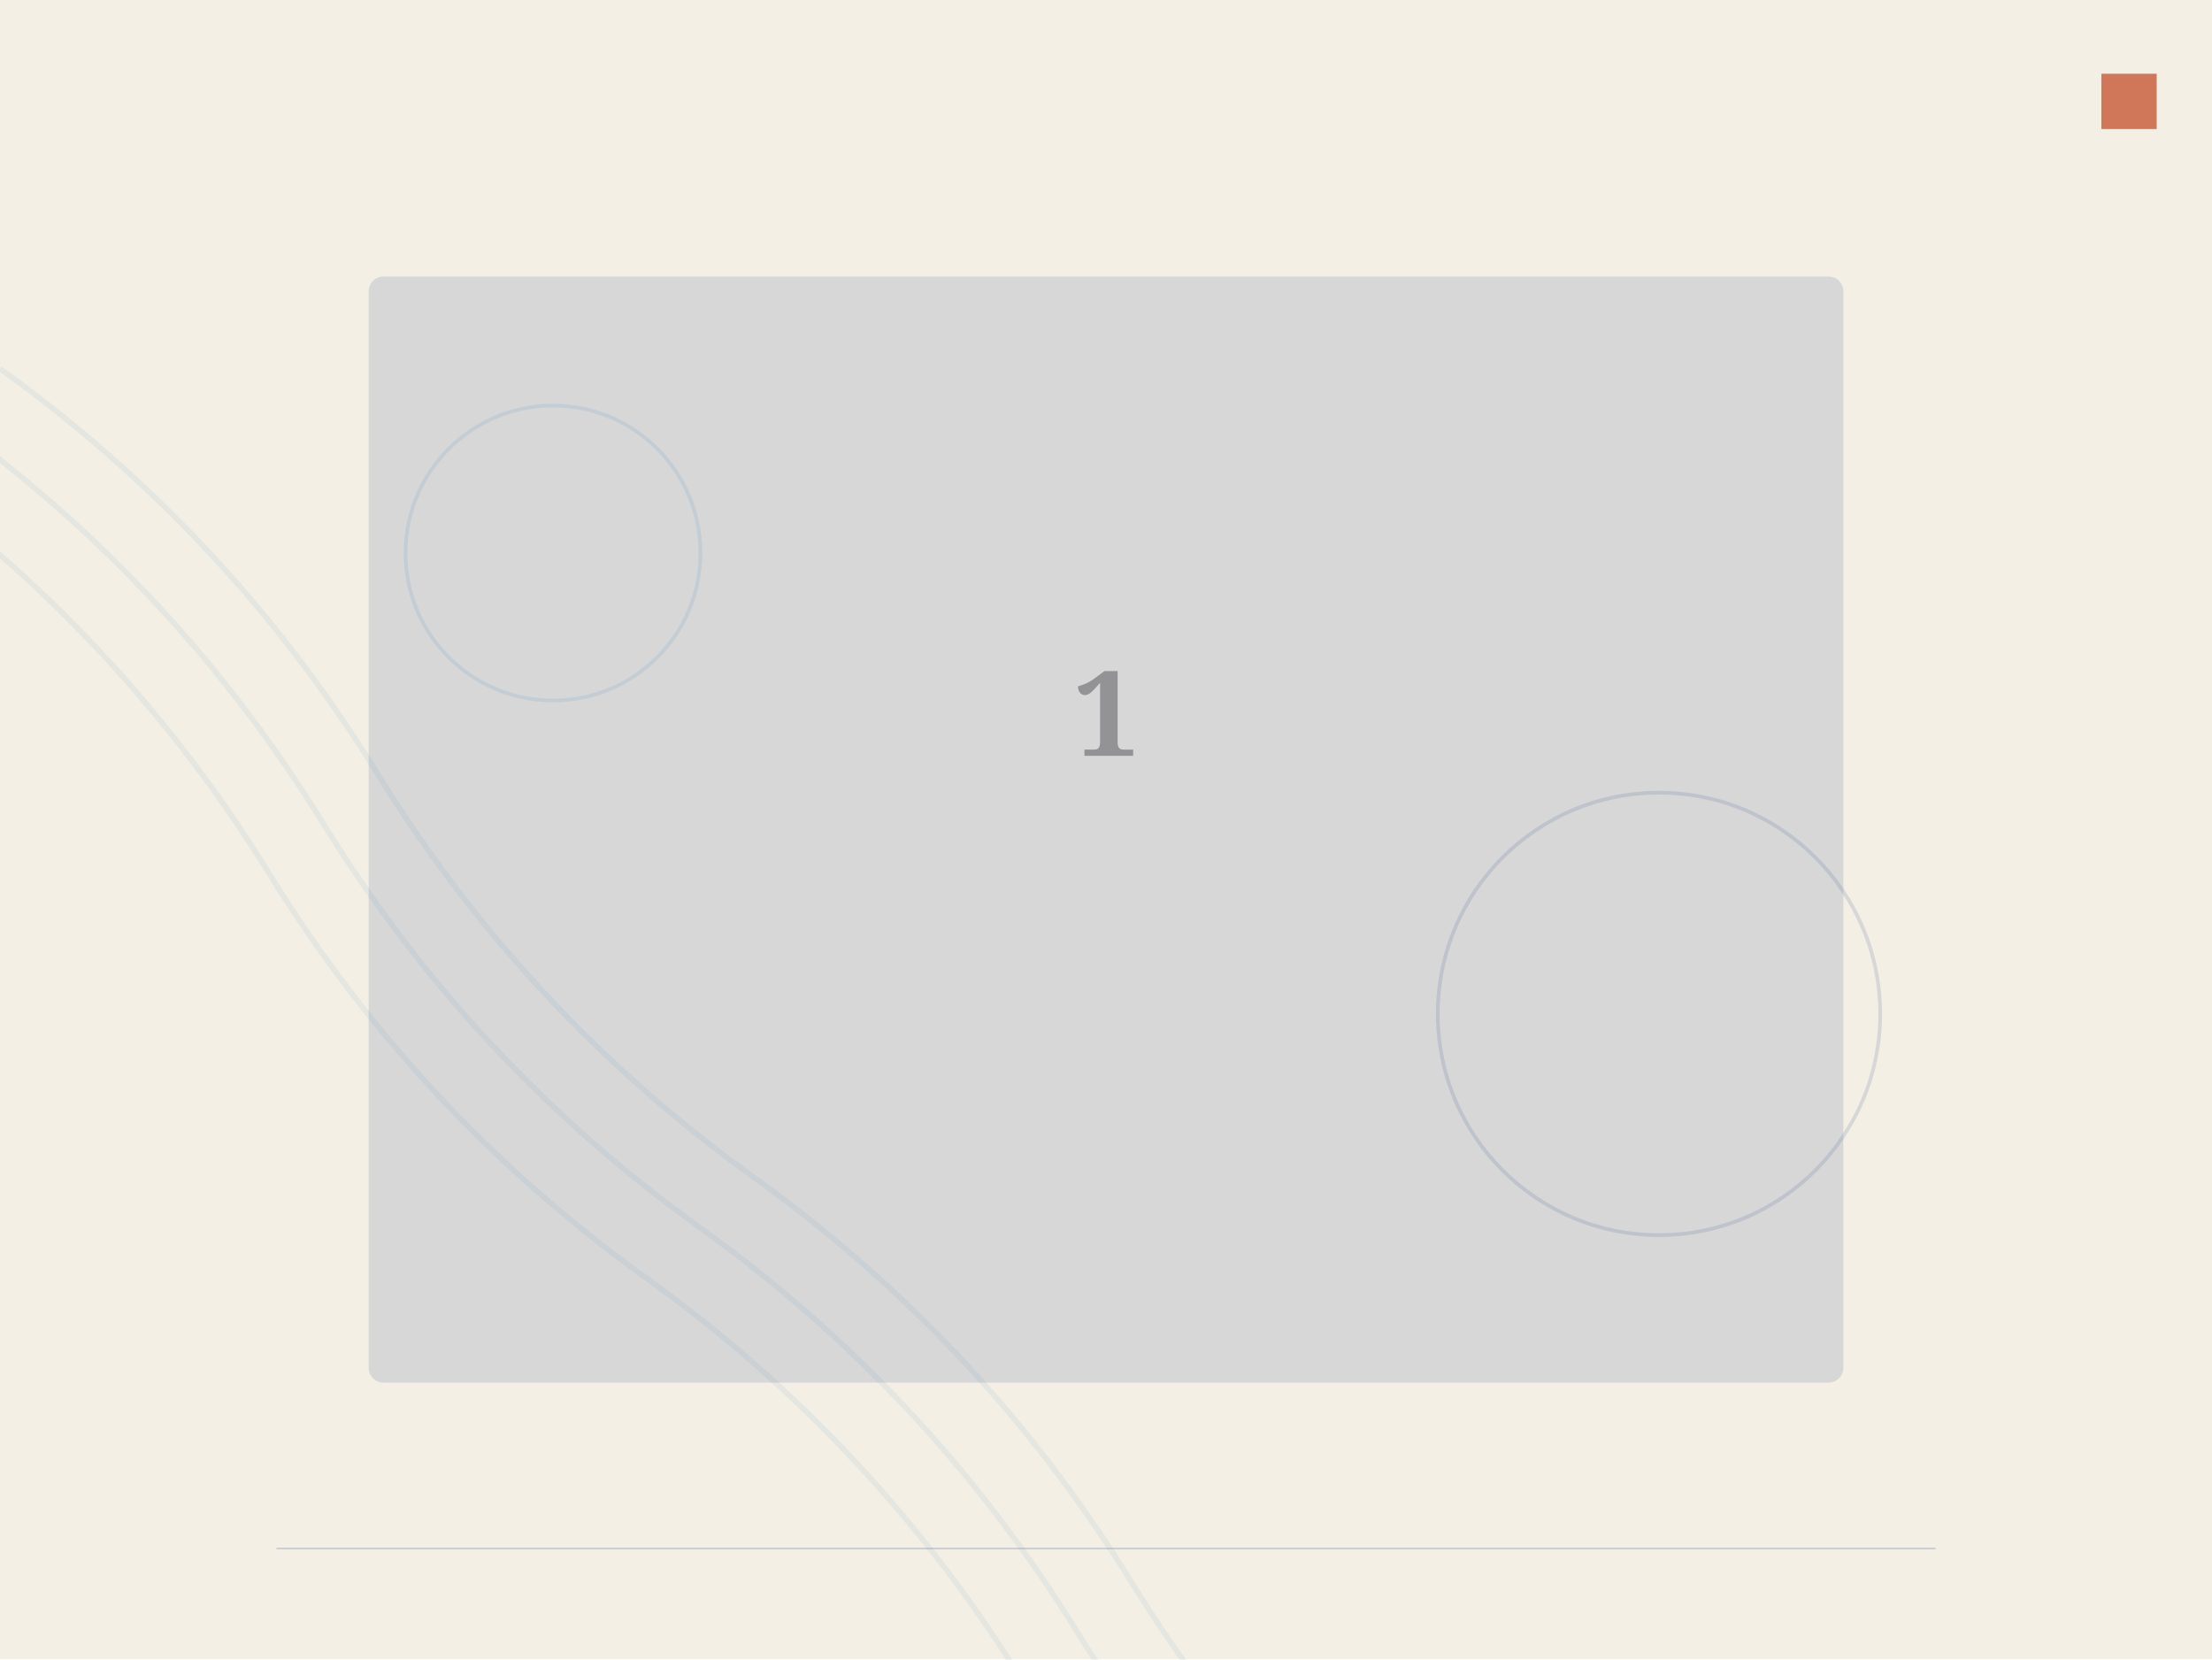
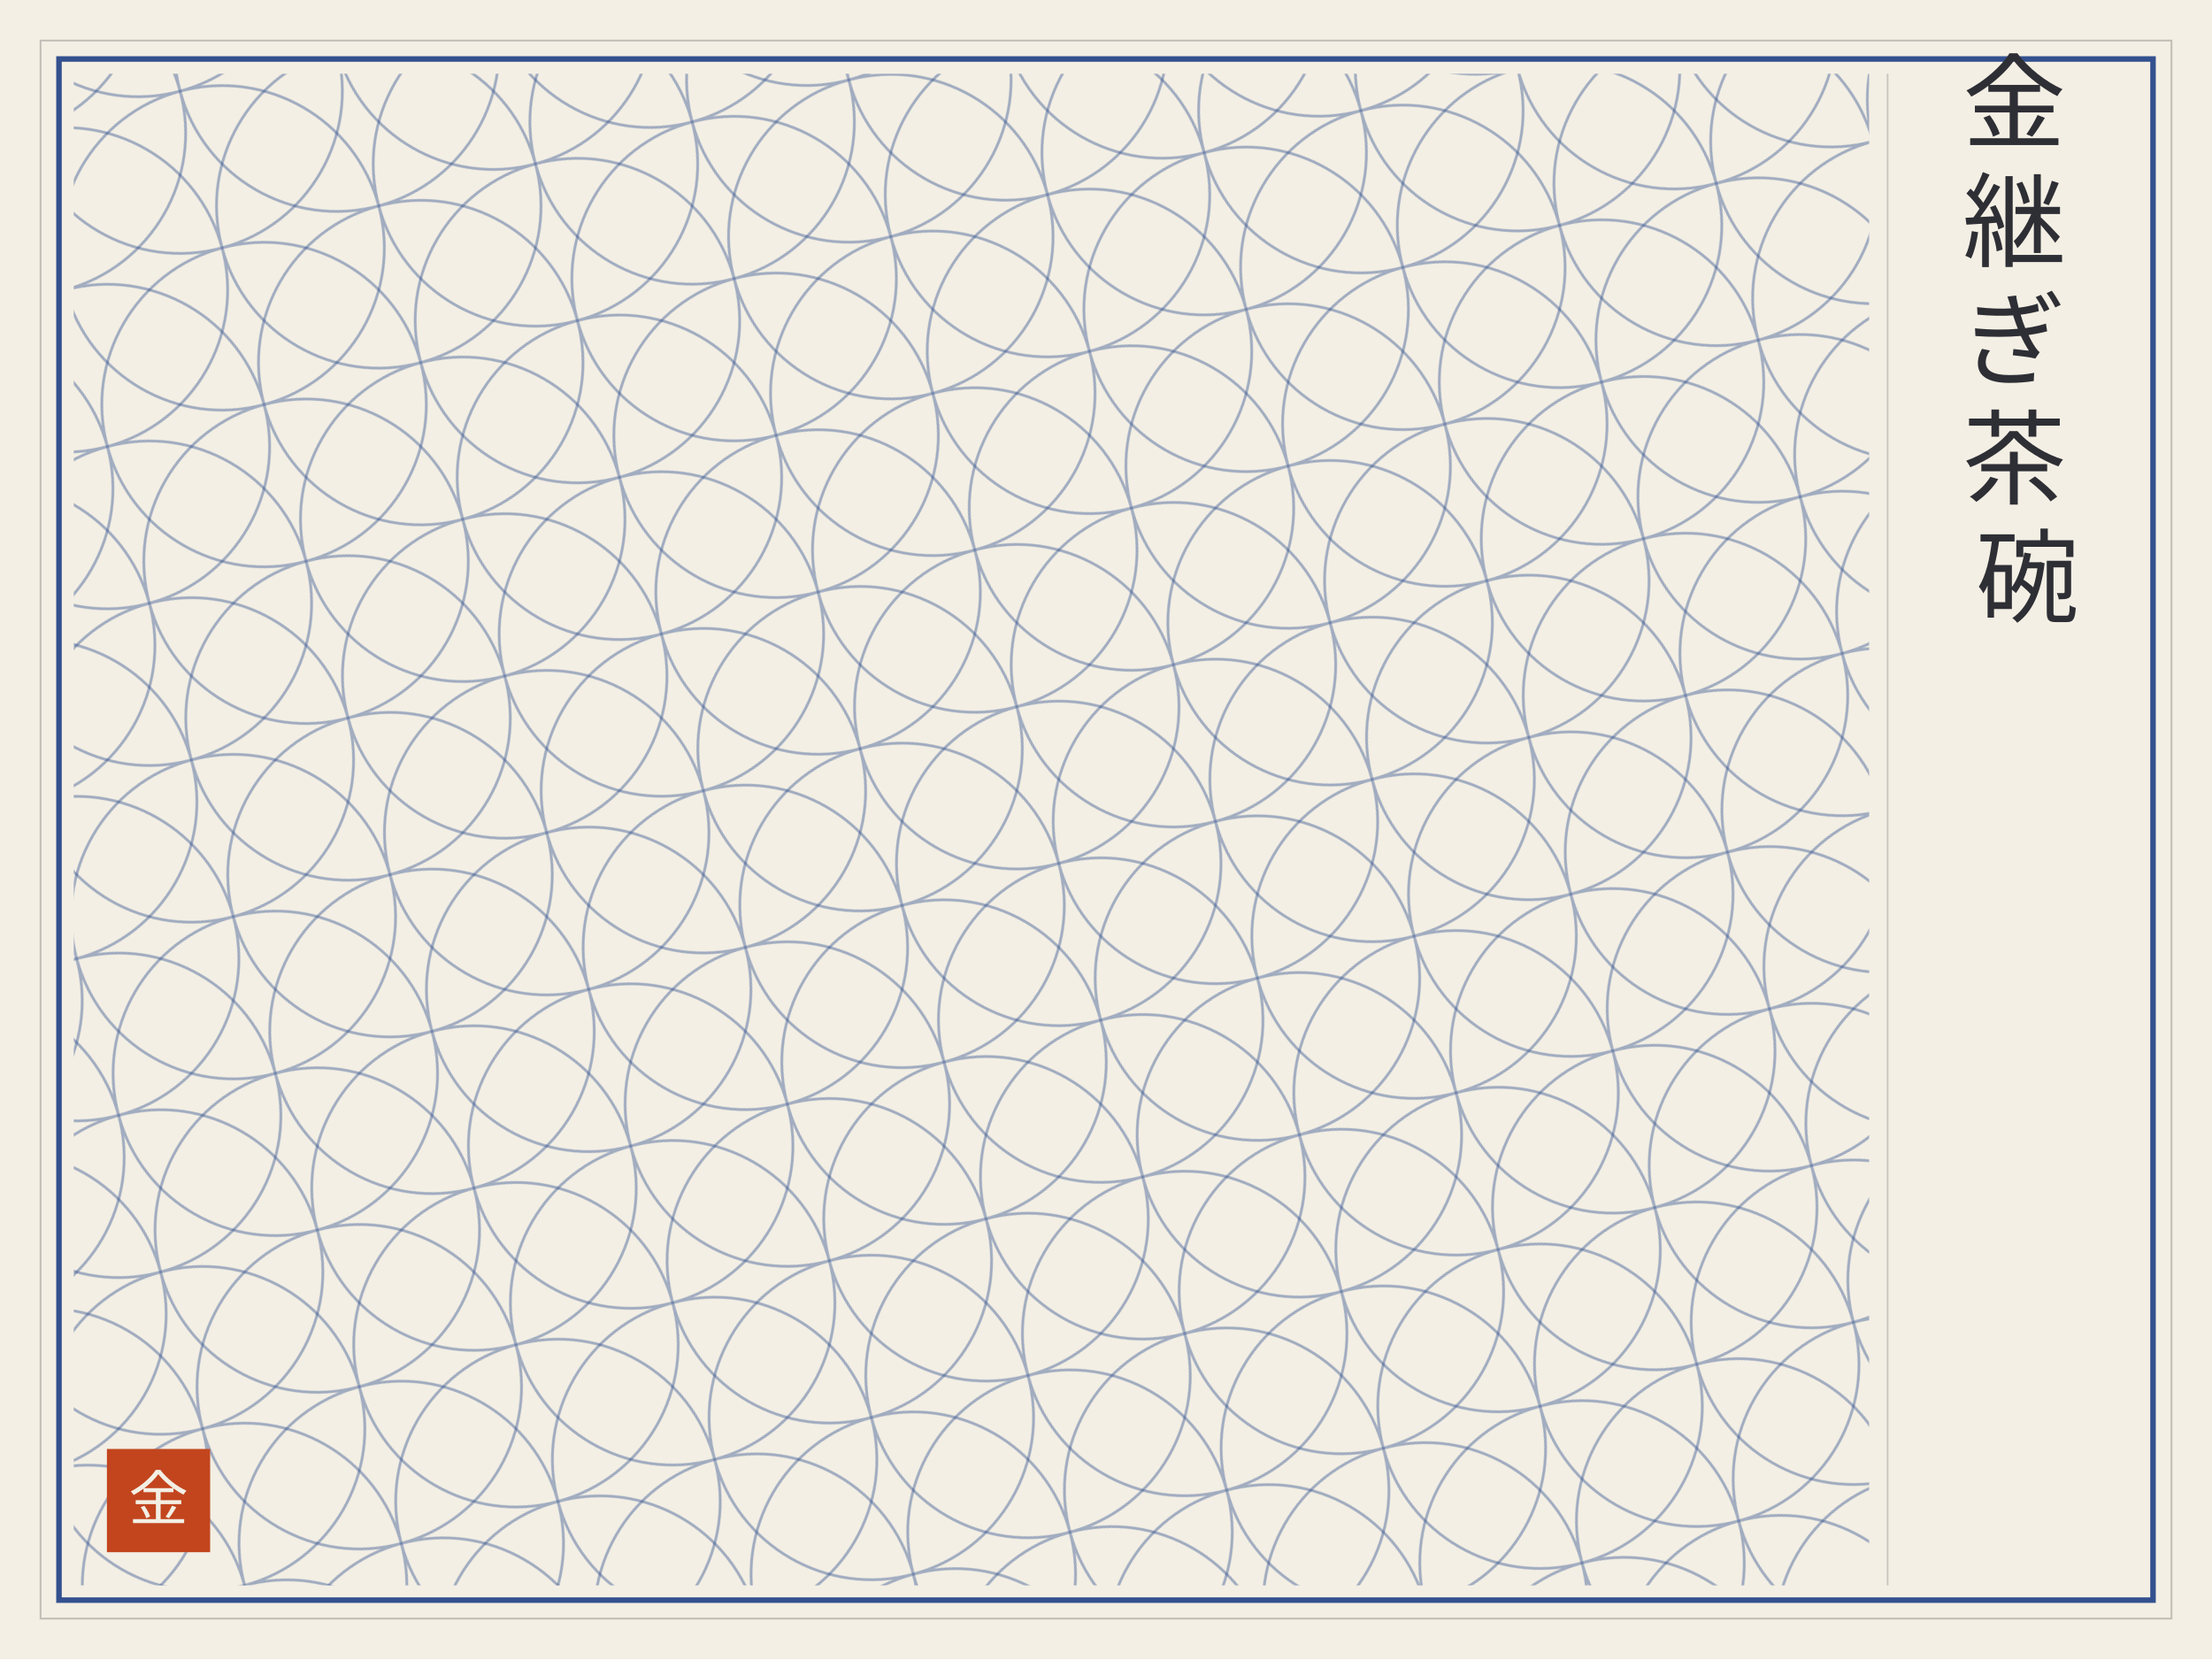
<svg xmlns="http://www.w3.org/2000/svg" width="1200" height="900" viewBox="0 0 1200 900">
  <rect width="1200" height="900" fill="#F3EFE4" />
-   <g transform="translate(0, 200) rotate(47)">
-     <g fill="none" stroke="#7FA3C7" stroke-width="3" opacity="0.12">
-       <path d="M 0 0 Q 150 -30 300 0 T 600 0 T 900 0 T 1200 0" />
-       <path d="M 0 40 Q 150 10 300 40 T 600 40 T 900 40 T 1200 40" />
-       <path d="M 0 80 Q 150 50 300 80 T 600 80 T 900 80 T 1200 80" />
+   <rect x="22" y="22" width="1156" height="856" fill="none" stroke="#2E2E35" stroke-width="1" opacity="0.25" />
+   <rect x="32" y="32" width="1136" height="836" fill="none" stroke="#33518F" stroke-width="3" />
+   <clipPath id="plate-kintsugi-tea-cup-1">
+     <rect x="40.0" y="40.0" width="974.0" height="820.0" />
+   </clipPath>
+   <pattern id="pat-plate-kintsugi-tea-cup-1" x="40.0" y="40.0" width="88.0" height="88.0" patternUnits="userSpaceOnUse" patternTransform="rotate(345 527.0 450.0)">
+     <g transform="scale(1.0)">
+       <circle cx="0" cy="0" r="88.0" fill="none" stroke="#33518F" stroke-width="1.5" opacity="0.42" />
+       <circle cx="88" cy="0" r="88.0" fill="none" stroke="#33518F" stroke-width="1.5" opacity="0.42" />
+       <circle cx="0" cy="88" r="88.0" fill="none" stroke="#33518F" stroke-width="1.5" opacity="0.42" />
+       <circle cx="88" cy="88" r="88.0" fill="none" stroke="#33518F" stroke-width="1.5" opacity="0.42" />
    </g>
+   </pattern>
+   <g clip-path="url(#plate-kintsugi-tea-cup-1)">
+     <rect x="40.0" y="40.0" width="974.0" height="820.0" fill="#F3EFE4" />
+     <rect x="40.0" y="40.0" width="974.0" height="820.0" fill="url(#pat-plate-kintsugi-tea-cup-1)" />
  </g>
-   <rect x="200" y="150" width="800" height="600" fill="#33518F" opacity="0.15" rx="8" />
-   <circle cx="300" cy="300" r="80" fill="none" stroke="#7FA3C7" stroke-width="2" opacity="0.2" />
-   <circle cx="900" cy="550" r="120" fill="none" stroke="#33518F" stroke-width="2" opacity="0.15" />
-   <text x="600" y="410" font-size="64" font-family="serif" font-weight="bold" text-anchor="middle" fill="#2E2E35" opacity="0.4">
-     1
+   <line x1="1024.0" y1="40.0" x2="1024.0" y2="860.0" stroke="#2E2E35" stroke-width="1" opacity="0.2" />
+   <text x="1100.0" y="76.0" font-family="'Hiragino Mincho ProN','Yu Mincho','Noto Serif JP',serif" font-size="56.0" text-anchor="middle" fill="#2E2E35">
+     <tspan x="1100.0" dy="0">金</tspan>
+     <tspan x="1100.0" dy="64.4">継</tspan>
+     <tspan x="1100.0" dy="64.4">ぎ</tspan>
+     <tspan x="1100.0" dy="64.4">茶</tspan>
+     <tspan x="1100.0" dy="64.4">碗</tspan>
  </text>
-   <rect x="1140" y="40" width="30" height="30" fill="#C2451E" opacity="0.7" />
-   <line x1="150" y1="840" x2="1050" y2="840" stroke="#33518F" stroke-width="1" opacity="0.2" />
+   <g transform="translate(58.0, 786.0)">
+     <rect width="56" height="56" fill="#C2451E" />
+     <text x="28" y="38.64" font-family="serif" font-size="32.48" text-anchor="middle" fill="#F3EFE4">金</text>
+   </g>
</svg>
